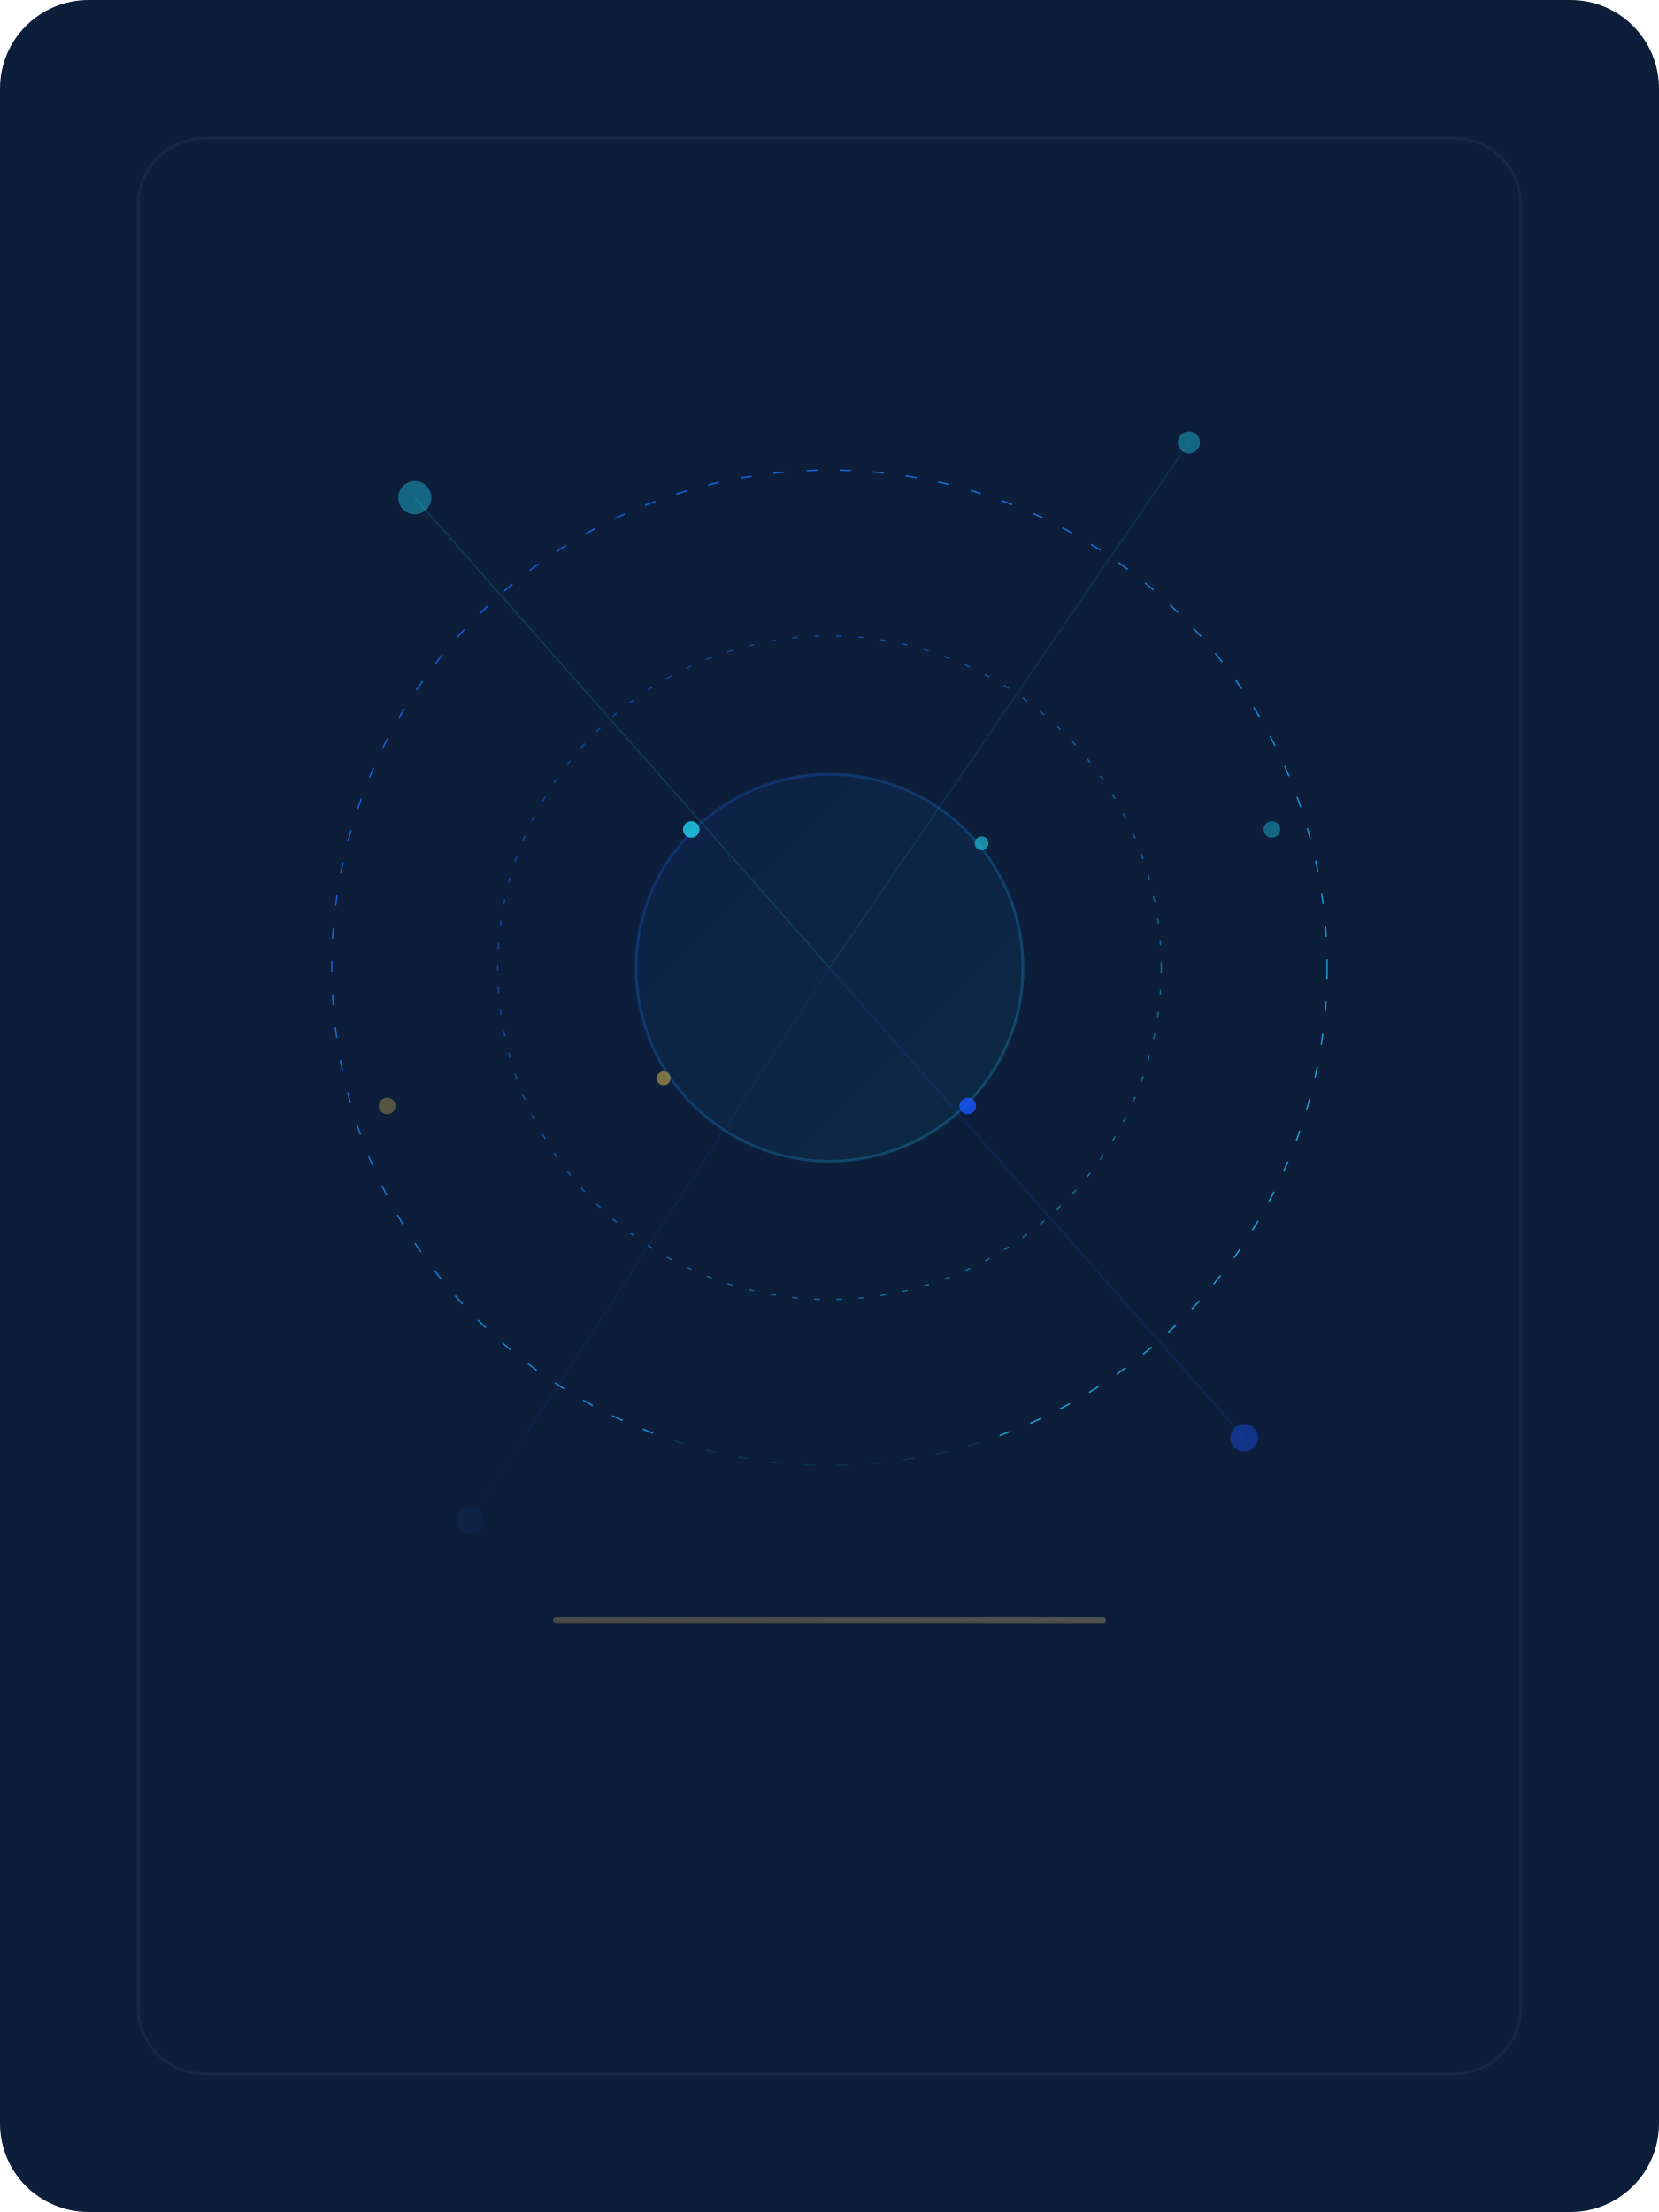
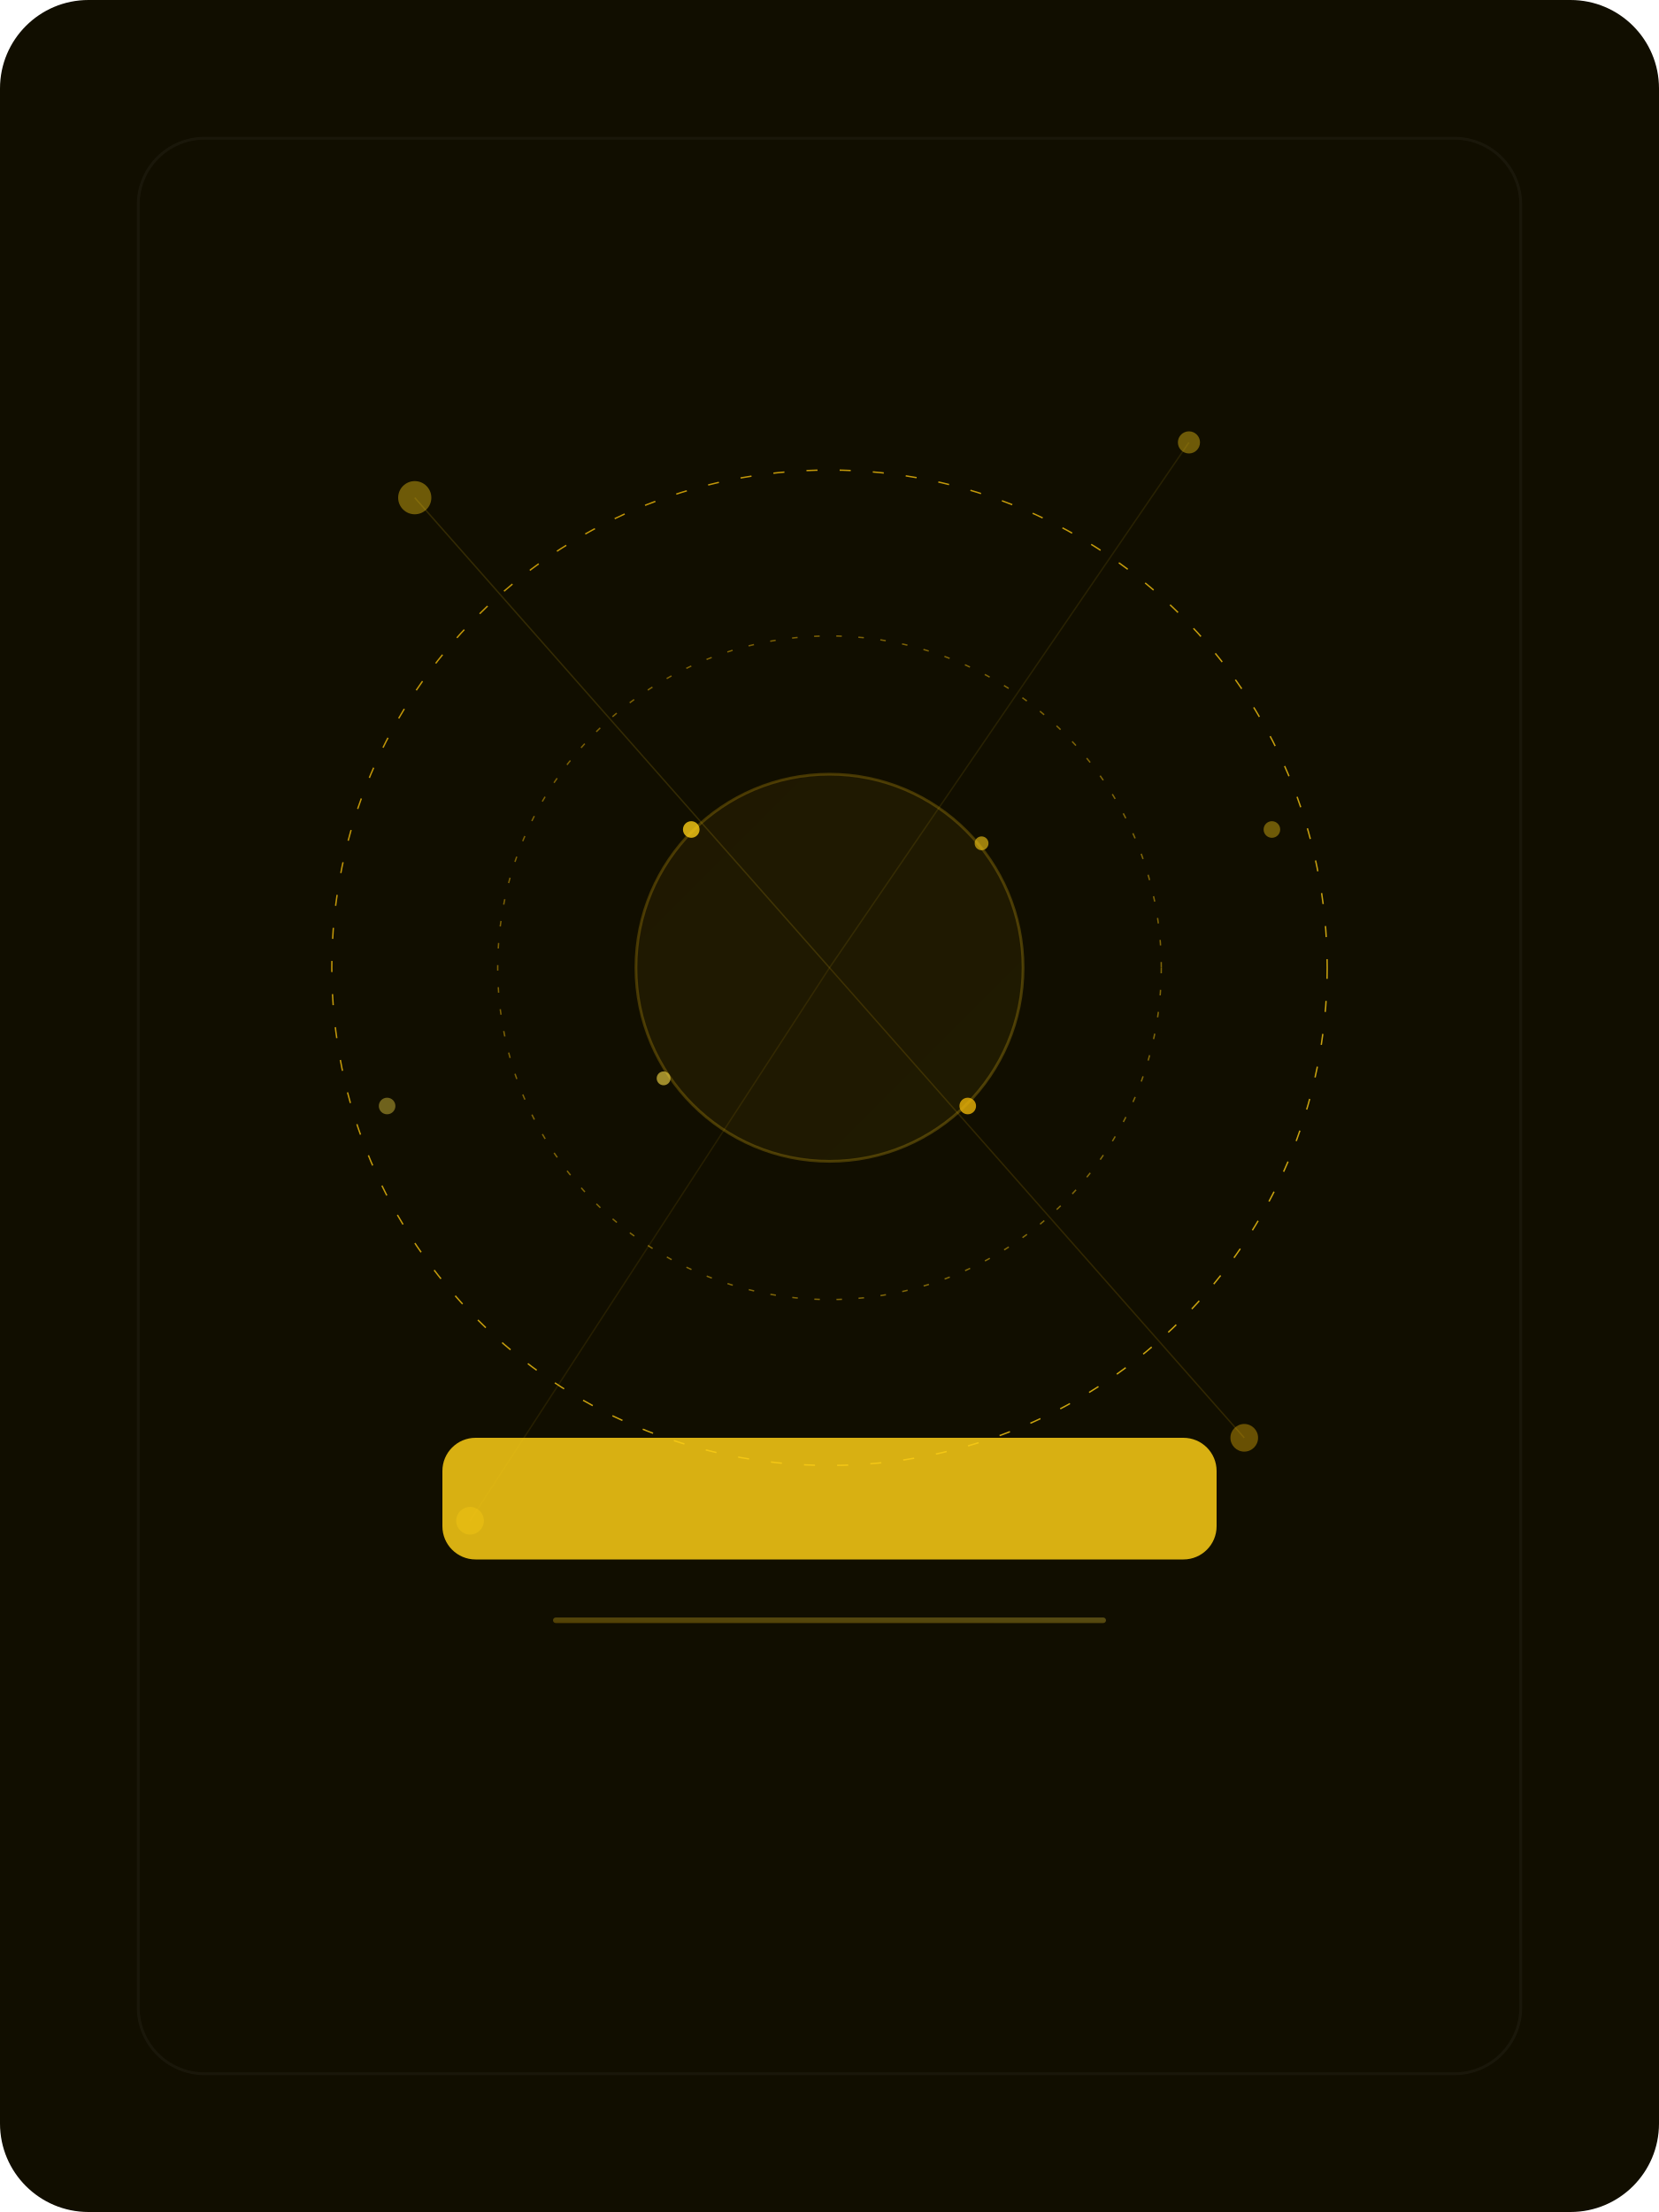
<svg xmlns="http://www.w3.org/2000/svg" viewBox="0 0 600 800" fill="none">
  <defs>
    <linearGradient id="ag1" x1="0" y1="0" x2="1" y2="1">
-       <stop offset="0%" stop-color="#1856ff" />
-       <stop offset="100%" stop-color="#22d3ee" />
+       <stop offset="0%" stop-color="#eab308" />
+       <stop offset="100%" stop-color="#facc15" />
    </linearGradient>
    <linearGradient id="ag2" x1="0" y1="1" x2="1" y2="0">
-       <stop offset="0%" stop-color="#c8a84e" />
-       <stop offset="100%" stop-color="#f0d68a" />
+       <stop offset="0%" stop-color="#eab308" />
+       <stop offset="100%" stop-color="#fde047" />
    </linearGradient>
  </defs>
-   <rect width="600" height="800" rx="32" fill="#0c1e3a" />
+   <rect width="600" height="800" rx="32" fill="#110e00" />
  <rect x="50" y="50" width="500" height="700" rx="24" fill="none" stroke="rgba(255,255,255,0.04)" stroke-width="1" />
  <g opacity="0.8">
    <circle cx="300" cy="350" r="180" fill="none" stroke="url(#ag1)" stroke-width="0.5" stroke-dasharray="4 8" />
    <circle cx="300" cy="350" r="120" fill="none" stroke="url(#ag1)" stroke-width="0.5" stroke-dasharray="2 6" opacity="0.6" />
    <circle cx="300" cy="350" r="70" fill="url(#ag1)" opacity="0.08" />
    <circle cx="300" cy="350" r="70" fill="none" stroke="url(#ag1)" stroke-width="1" opacity="0.3" />
  </g>
  <g opacity="0.4">
-     <circle cx="150" cy="180" r="6" fill="#22d3ee" />
-     <circle cx="450" cy="520" r="5" fill="#1856ff" />
-     <circle cx="430" cy="160" r="4" fill="#22d3ee" />
-     <circle cx="170" cy="550" r="5" fill="#1856ff" />
-     <circle cx="140" cy="400" r="3" fill="#c8a84e" />
-     <circle cx="460" cy="300" r="3" fill="#22d3ee" />
+     <circle cx="150" cy="180" r="6" fill="#facc15" />
+     <circle cx="450" cy="520" r="5" fill="#eab308" />
+     <circle cx="430" cy="160" r="4" fill="#facc15" />
+     <circle cx="170" cy="550" r="5" fill="#eab308" />
+     <circle cx="140" cy="400" r="3" fill="#fde047" />
+     <circle cx="460" cy="300" r="3" fill="#facc15" />
  </g>
-   <line x1="150" y1="180" x2="300" y2="350" stroke="#22d3ee" stroke-width="0.5" opacity="0.15" />
-   <line x1="450" y1="520" x2="300" y2="350" stroke="#1856ff" stroke-width="0.5" opacity="0.15" />
-   <line x1="430" y1="160" x2="300" y2="350" stroke="#22d3ee" stroke-width="0.5" opacity="0.1" />
-   <line x1="170" y1="550" x2="300" y2="350" stroke="#1856ff" stroke-width="0.5" opacity="0.1" />
-   <rect x="160" y="520" width="280" height="44" rx="12" fill="#0c1e3a" opacity="0.85" />
+   <line x1="150" y1="180" x2="300" y2="350" stroke="#facc15" stroke-width="0.5" opacity="0.15" />
+   <line x1="450" y1="520" x2="300" y2="350" stroke="#eab308" stroke-width="0.5" opacity="0.15" />
+   <line x1="430" y1="160" x2="300" y2="350" stroke="#facc15" stroke-width="0.5" opacity="0.1" />
+   <line x1="170" y1="550" x2="300" y2="350" stroke="#eab308" stroke-width="0.5" opacity="0.1" />
+   <rect x="160" y="520" width="280" height="44" rx="12" fill="#facc15" opacity="0.85" />
  <rect x="200" y="585" width="200" height="2" rx="1" fill="url(#ag2)" opacity="0.3" />
  <g transform="translate(300,350)">
-     <circle cx="-50" cy="-50" r="3" fill="#22d3ee" opacity="0.8">
+     <circle cx="-50" cy="-50" r="3" fill="#facc15" opacity="0.8">
      <animate attributeName="opacity" values="0.8;0.2;0.8" dur="3s" repeatCount="indefinite" />
    </circle>
-     <circle cx="50" cy="50" r="3" fill="#1856ff" opacity="0.8">
+     <circle cx="50" cy="50" r="3" fill="#eab308" opacity="0.8">
      <animate attributeName="opacity" values="0.8;0.2;0.8" dur="3s" begin="1s" repeatCount="indefinite" />
    </circle>
-     <circle cx="-60" cy="40" r="2.5" fill="#c8a84e" opacity="0.6">
+     <circle cx="-60" cy="40" r="2.5" fill="#fde047" opacity="0.6">
      <animate attributeName="opacity" values="0.6;0.1;0.6" dur="4s" begin="0.5s" repeatCount="indefinite" />
    </circle>
-     <circle cx="55" cy="-45" r="2.5" fill="#22d3ee" opacity="0.6">
+     <circle cx="55" cy="-45" r="2.5" fill="#facc15" opacity="0.6">
      <animate attributeName="opacity" values="0.6;0.1;0.6" dur="4s" begin="1.5s" repeatCount="indefinite" />
    </circle>
  </g>
</svg>
